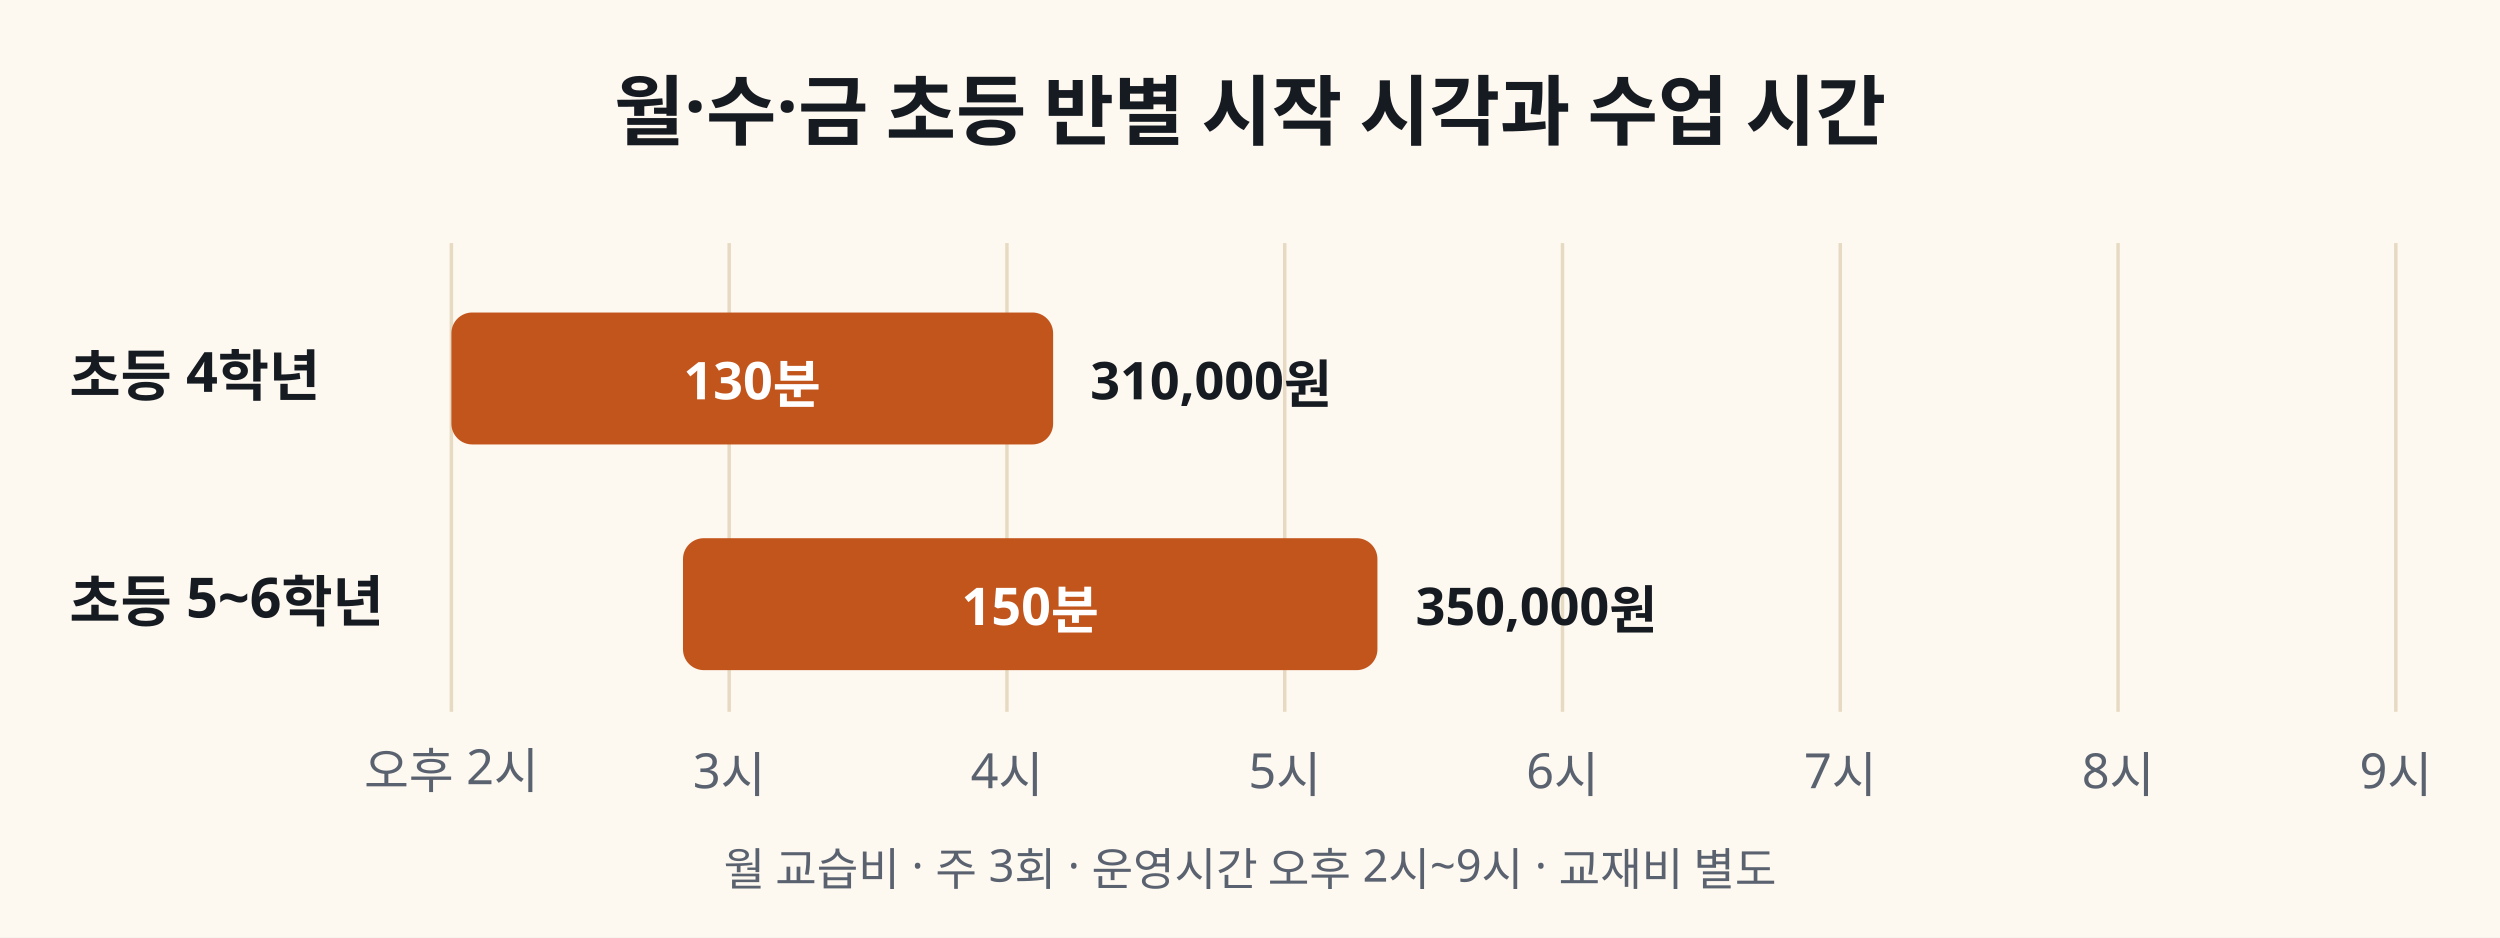
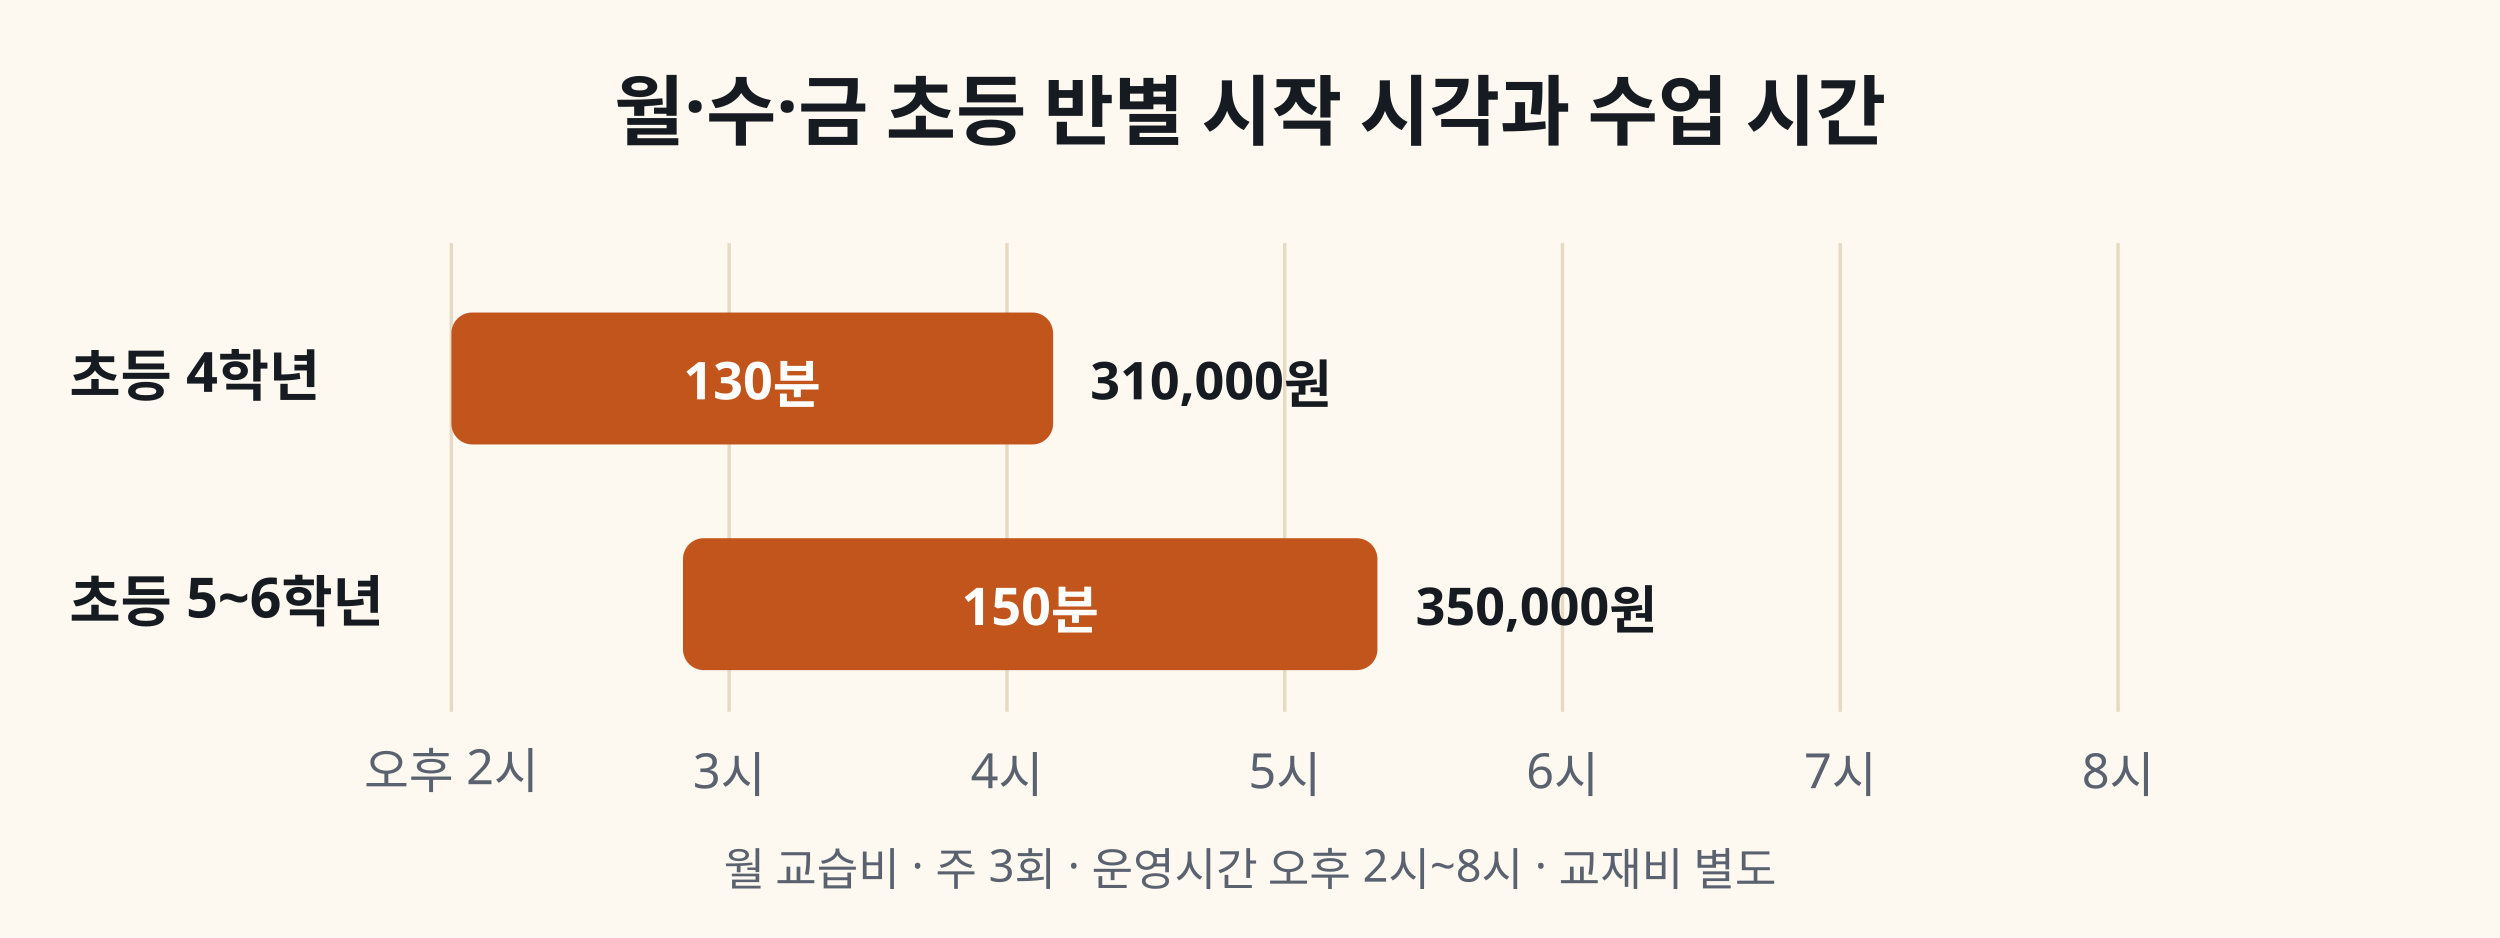
<svg xmlns="http://www.w3.org/2000/svg" viewBox="0 0 720 270" width="720" height="270" role="img" aria-labelledby="t d">
  <rect width="720" height="270" fill="#fdf8f0" />
  <g font-family="Pretendard, 'Apple SD Gothic Neo', 'Malgun Gothic', sans-serif" fill="#161b22">
    <text x="360" y="40" font-size="22" font-weight="700" text-anchor="middle">월·수·금 초등 반별 시작 시각과 수업 시간</text>
    <g stroke="#e7dac2" stroke-width="1">
      <line x1="130" y1="70" x2="130" y2="205" />
      <line x1="210" y1="70" x2="210" y2="205" />
      <line x1="290" y1="70" x2="290" y2="205" />
      <line x1="370" y1="70" x2="370" y2="205" />
      <line x1="450" y1="70" x2="450" y2="205" />
      <line x1="530" y1="70" x2="530" y2="205" />
      <line x1="610" y1="70" x2="610" y2="205" />
-       <line x1="690" y1="70" x2="690" y2="205" />
    </g>
    <text x="20" y="114" font-size="16" font-weight="700">초등 4학년</text>
    <rect x="130" y="90" width="173.3" height="38" rx="6" fill="#c2551c" />
    <text x="216.6" y="115" font-size="15" font-weight="700" text-anchor="middle" fill="#ffffff">130분</text>
    <text x="314" y="115" font-size="15" font-weight="700">310,000원</text>
    <text x="20" y="179" font-size="16" font-weight="700">초등 5~6학년</text>
    <rect x="196.7" y="155" width="200" height="38" rx="6" fill="#c2551c" />
    <text x="296.7" y="180" font-size="15" font-weight="700" text-anchor="middle" fill="#ffffff">150분</text>
    <text x="407.7" y="180" font-size="15" font-weight="700">350,000원</text>
    <g font-size="14" fill="#5a6270" text-anchor="middle">
      <text x="130" y="227">오후 2시</text>
      <text x="210" y="227">3시</text>
      <text x="290" y="227">4시</text>
      <text x="370" y="227">5시</text>
      <text x="450" y="227">6시</text>
      <text x="530" y="227">7시</text>
      <text x="610" y="227">8시</text>
-       <text x="690" y="227">9시</text>
    </g>
-     <text x="360" y="255" font-size="13" text-anchor="middle" fill="#5a6270">월 교습비 · 주 3회 · 운영시간 오후 2시~9시 · 교재비 별도</text>
+     <text x="360" y="255" font-size="13" text-anchor="middle" fill="#5a6270">월 교습비 · 주 3회 · 운영시간 오후 2시~8시 · 교재비 별도</text>
  </g>
</svg>
